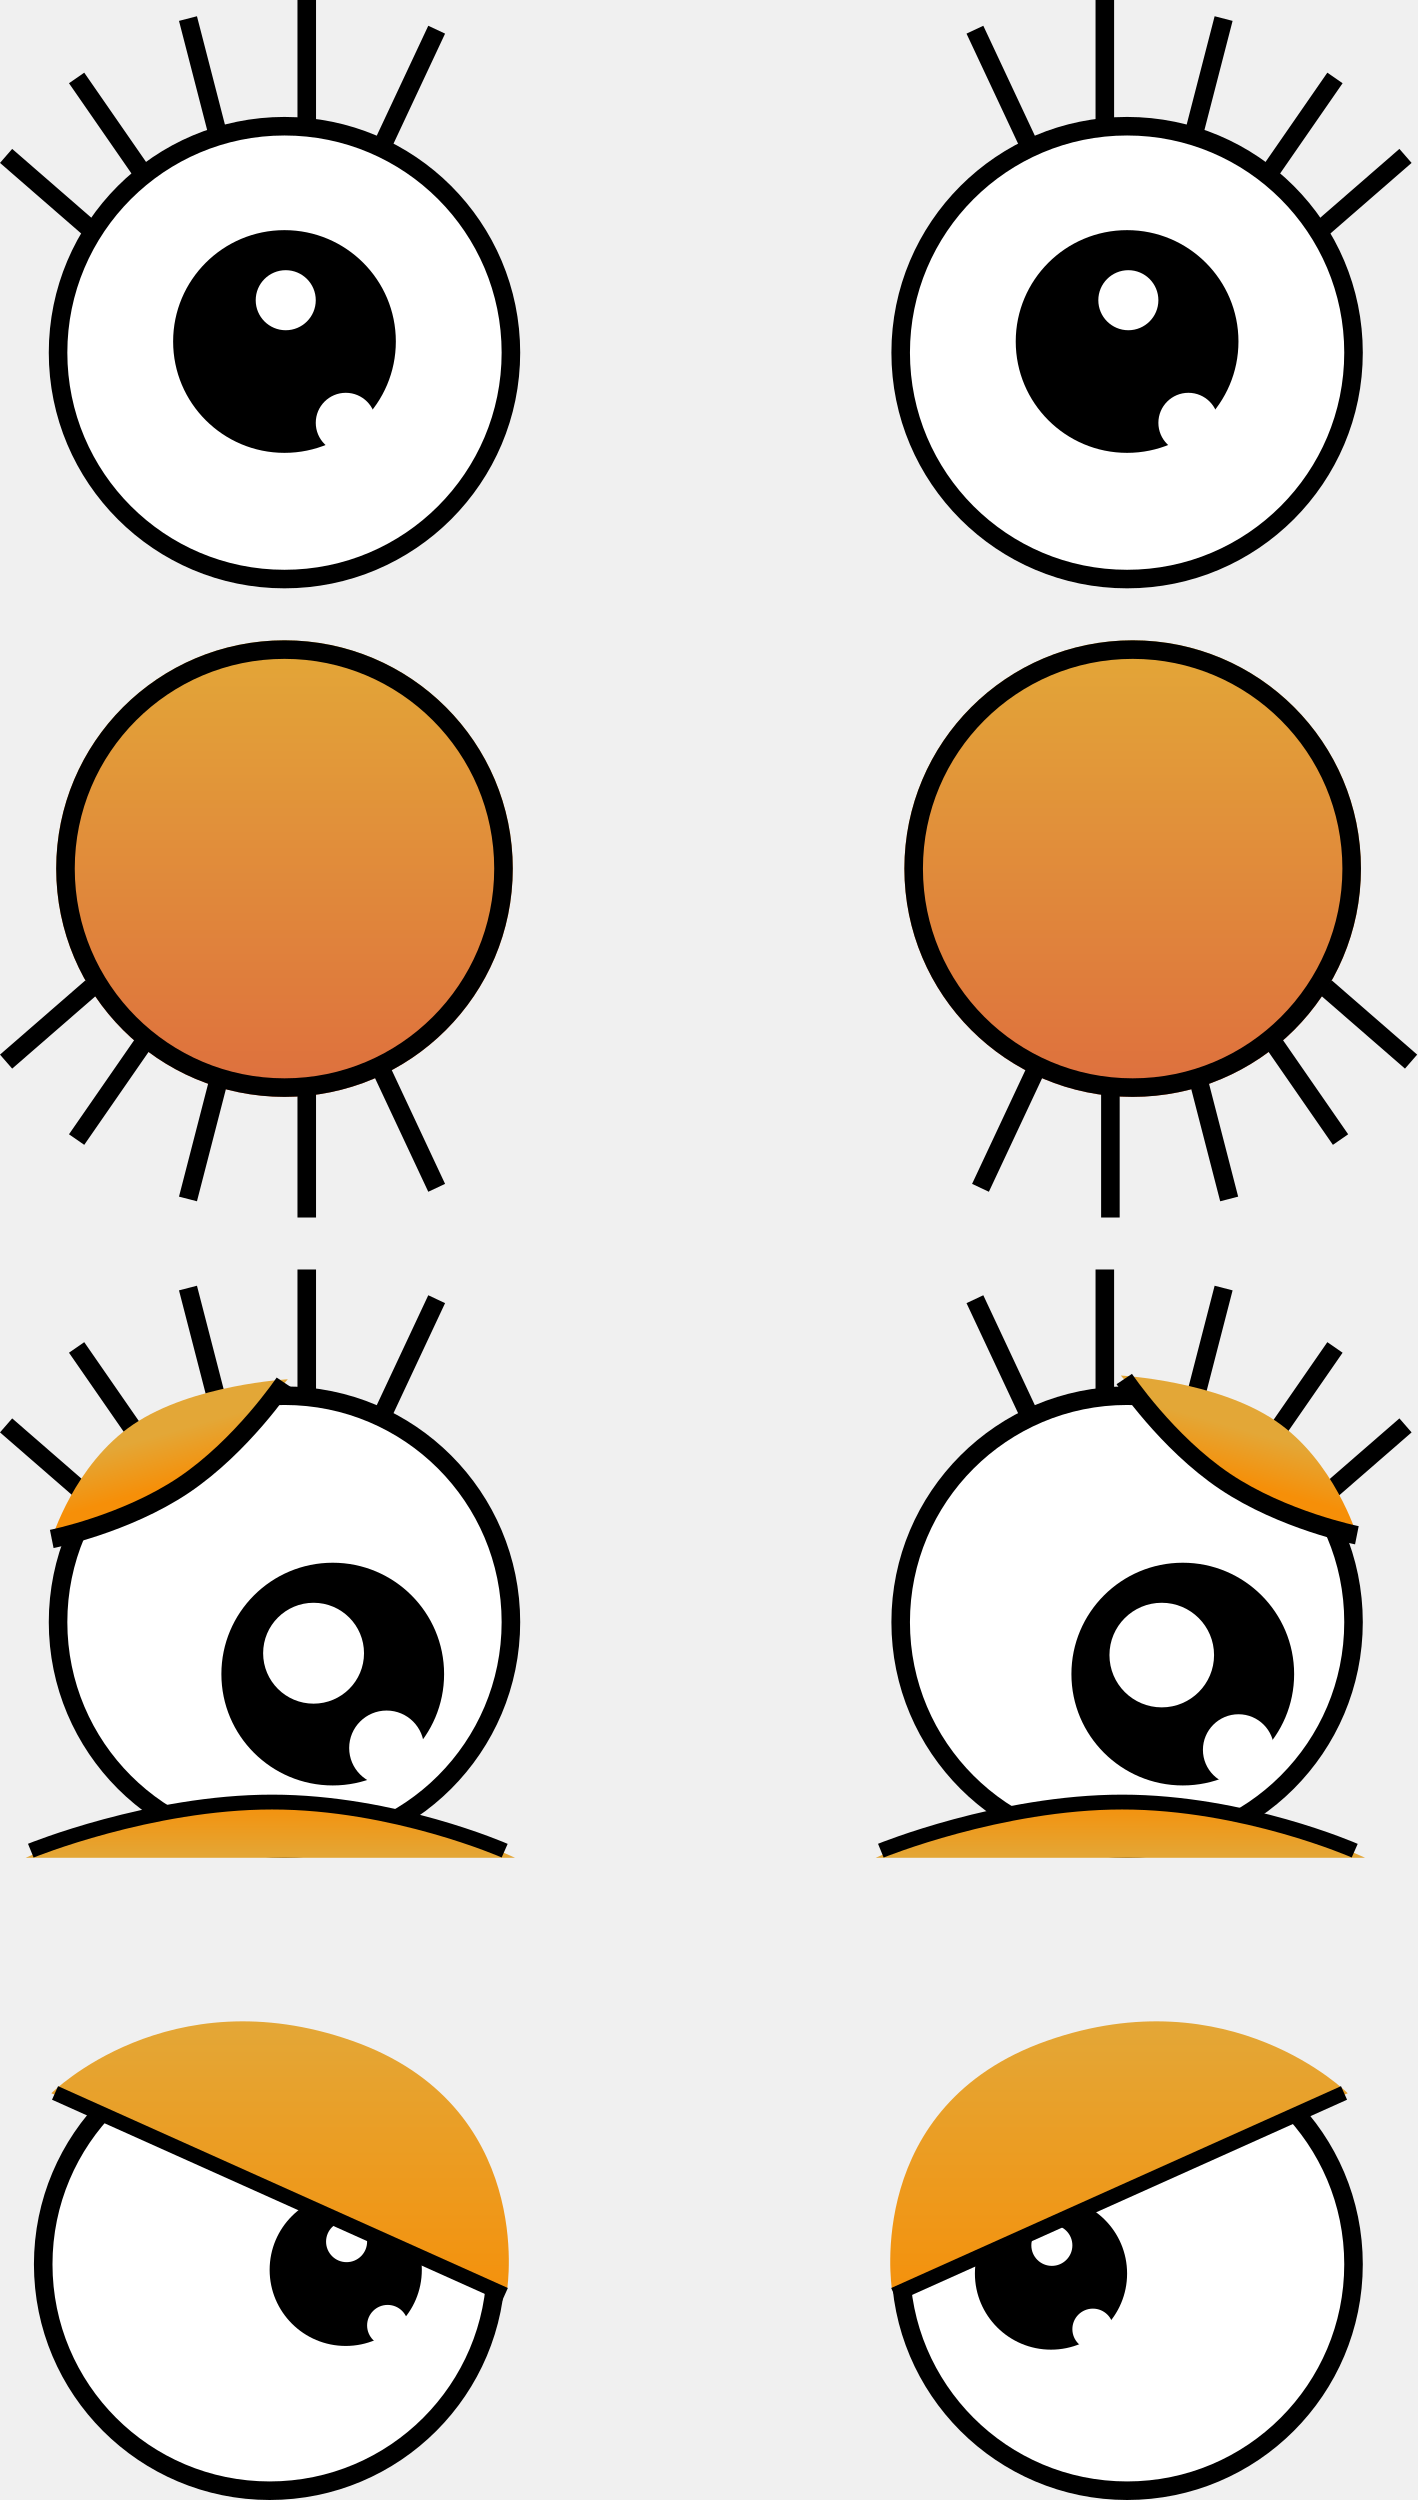
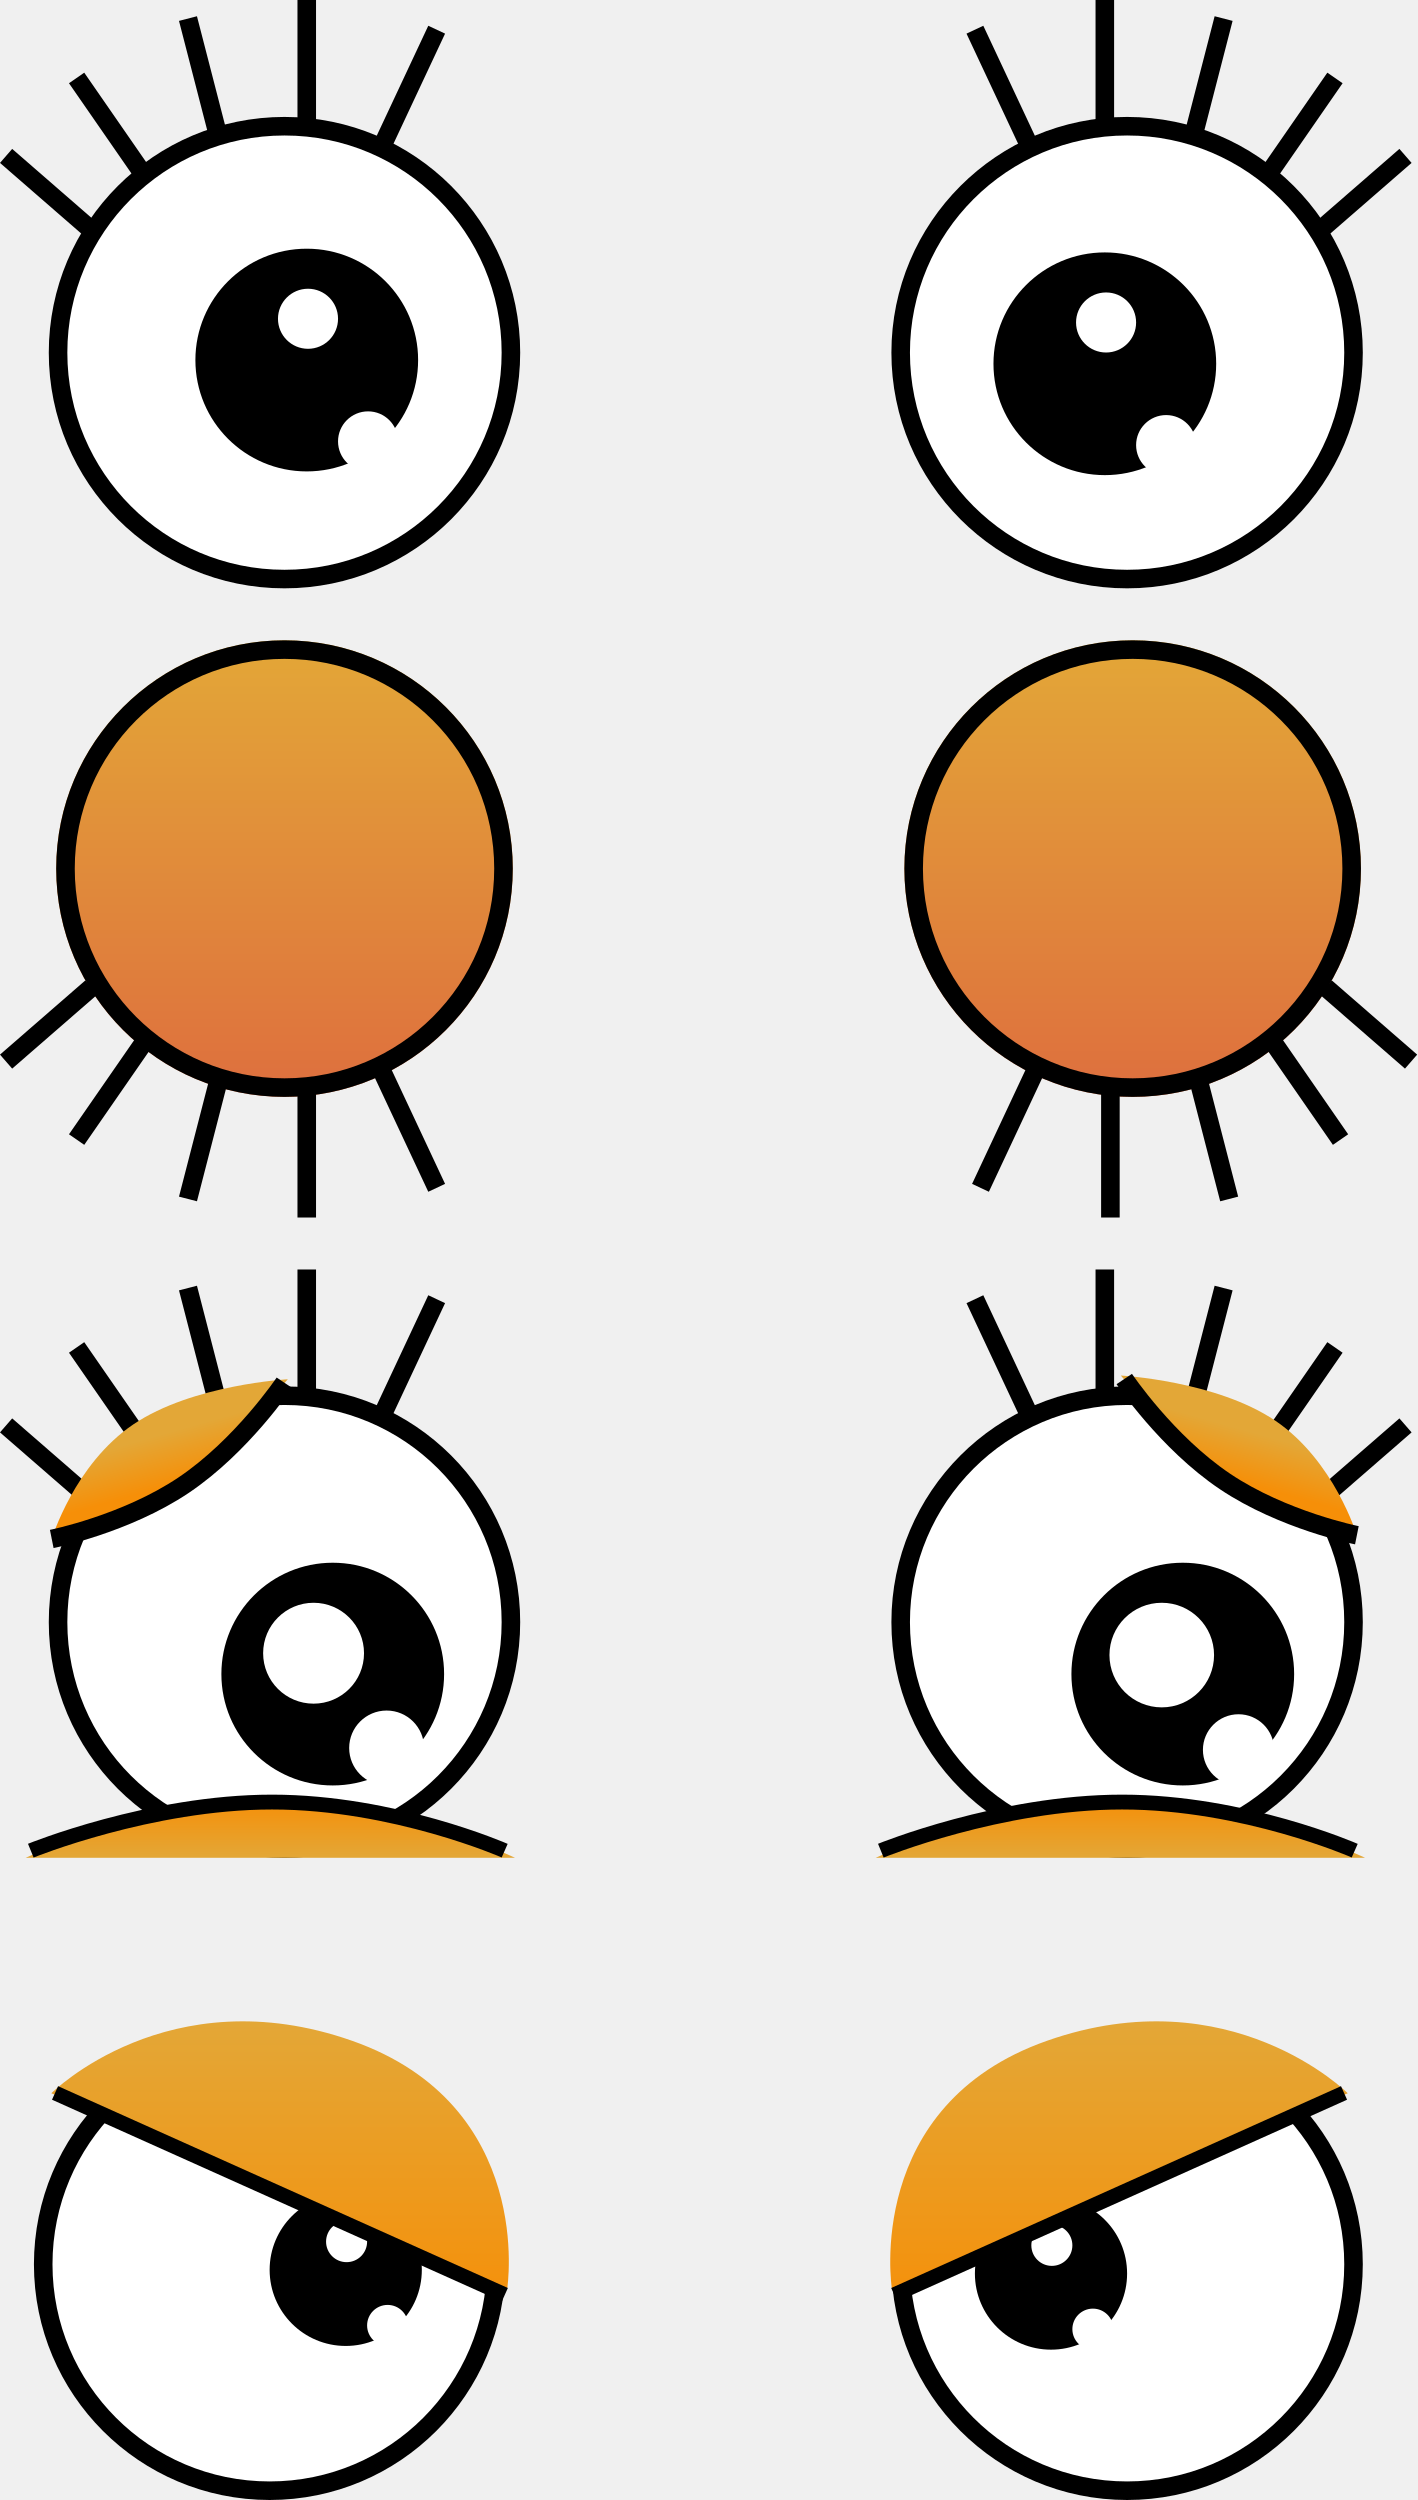
<svg xmlns="http://www.w3.org/2000/svg" xmlns:xlink="http://www.w3.org/1999/xlink" width="381.781" height="673.5" viewBox="0 0 381.781 673.5">
  <defs>
    <linearGradient id="linear-gradient" x1="0.5" x2="0.5" y2="1" gradientUnits="objectBoundingBox">
      <stop offset="0" stop-color="#e3a737" />
      <stop offset="1" stop-color="#de6f3e" />
    </linearGradient>
    <linearGradient id="linear-gradient-3" x1="0.525" y1="1" x2="0.528" gradientUnits="objectBoundingBox">
      <stop offset="0" stop-color="#e3a737" />
      <stop offset="1" stop-color="#f68f08" />
    </linearGradient>
    <linearGradient id="linear-gradient-4" x1="0.618" y1="0.38" x2="0.5" y2="0.663" xlink:href="#linear-gradient-3" />
    <linearGradient id="linear-gradient-6" x1="0.382" y1="0.38" x2="0.5" y2="0.663" xlink:href="#linear-gradient-3" />
    <linearGradient id="linear-gradient-7" x1="0.5" y1="0" x2="0.5" y2="1.123" xlink:href="#linear-gradient-3" />
  </defs>
  <g id="eyes-sprite" transform="translate(-1248.86 -363.5)">
    <g id="Eyes" transform="translate(675 -64)">
      <g id="right-eye" transform="translate(196 -4)">
        <g id="right-eyeball" transform="translate(618 463)" fill="#fff" stroke="#000" stroke-width="5">
          <circle cx="63.5" cy="63.5" r="63.5" stroke="none" />
          <circle cx="63.5" cy="63.5" r="61" fill="none" />
        </g>
-         <g id="right-pupil" transform="translate(14.5 14.5)">
+         <g id="right-pupil" transform="translate(8.5 20.5)">
          <circle id="Ellipse_5" data-name="Ellipse 5" cx="30" cy="30" r="30" transform="translate(637 479)" />
          <circle id="Ellipse_6" data-name="Ellipse 6" cx="8.09" cy="8.09" r="8.09" transform="translate(675.427 522.82)" fill="#fff" />
          <circle id="Ellipse_7" data-name="Ellipse 7" cx="8.09" cy="8.09" r="8.09" transform="translate(659.247 489.787)" fill="#fff" />
        </g>
        <g id="right-brow" transform="translate(640.5 431.5)">
          <line id="Line_4" data-name="Line 4" y1="34" transform="translate(35)" fill="none" stroke="#000" stroke-width="5" />
          <line id="Line_5" data-name="Line 5" x1="15" y1="32" transform="translate(0 8)" fill="none" stroke="#000" stroke-width="5" />
          <line id="Line_7" data-name="Line 7" y1="31" x2="8" transform="translate(59 5)" fill="none" stroke="#000" stroke-width="5" />
          <line id="Line_8" data-name="Line 8" y1="26" x2="18" transform="translate(79 21)" fill="none" stroke="#000" stroke-width="5" />
          <line id="Line_9" data-name="Line 9" y1="20" x2="23" transform="translate(93 42)" fill="none" stroke="#000" stroke-width="5" />
        </g>
      </g>
      <g id="left-eye" transform="translate(-31 -4)">
        <g id="left-eyeball" transform="translate(618 463)" fill="#fff" stroke="#000" stroke-width="5">
          <circle cx="63.5" cy="63.5" r="63.5" stroke="none" />
          <circle cx="63.5" cy="63.5" r="61" fill="none" />
        </g>
-         <g id="left-pupil" transform="translate(14.5 14.5)">
+         <g id="left-pupil" transform="translate(20.5 19.5)">
          <circle id="Ellipse_5-2" data-name="Ellipse 5" cx="30" cy="30" r="30" transform="translate(637 479)" />
          <circle id="Ellipse_6-2" data-name="Ellipse 6" cx="8.09" cy="8.09" r="8.09" transform="translate(675.427 522.82)" fill="#fff" />
          <circle id="Ellipse_7-2" data-name="Ellipse 7" cx="8.09" cy="8.09" r="8.09" transform="translate(659.247 489.787)" fill="#fff" />
        </g>
        <g id="left-brow" transform="translate(-165 77)">
          <line id="Line_4-2" data-name="Line 4" y1="34" transform="translate(852.5 354.5)" fill="none" stroke="#000" stroke-width="5" />
          <line id="Line_5-2" data-name="Line 5" y1="32" x2="15" transform="translate(872.5 362.5)" fill="none" stroke="#000" stroke-width="5" />
          <line id="Line_7-2" data-name="Line 7" x1="8" y1="31" transform="translate(820.5 359.5)" fill="none" stroke="#000" stroke-width="5" />
          <line id="Line_8-2" data-name="Line 8" x1="18" y1="26" transform="translate(790.5 375.5)" fill="none" stroke="#000" stroke-width="5" />
          <line id="Line_9-2" data-name="Line 9" x1="23" y1="20" transform="translate(771.5 396.5)" fill="none" stroke="#000" stroke-width="5" />
        </g>
      </g>
    </g>
    <g id="closed-eyes" transform="translate(479 150)">
      <g id="left-eye-closed">
        <g id="left-eye-lid" transform="translate(785 386)" stroke="#000" stroke-width="5" fill="url(#linear-gradient)">
          <circle cx="61.5" cy="61.5" r="61.5" stroke="none" />
          <circle cx="61.5" cy="61.5" r="59" fill="none" />
        </g>
        <g id="left-brow-closed" transform="translate(771.5 479.5)">
          <line id="Line_4-3" data-name="Line 4" y2="34" transform="translate(81 28)" fill="none" stroke="#000" stroke-width="5" />
          <line id="Line_5-3" data-name="Line 5" x2="15" y2="32" transform="translate(101 22)" fill="none" stroke="#000" stroke-width="5" />
          <line id="Line_7-3" data-name="Line 7" x1="8" y2="31" transform="translate(49 26)" fill="none" stroke="#000" stroke-width="5" />
          <line id="Line_8-3" data-name="Line 8" x1="18" y2="26" transform="translate(19 15)" fill="none" stroke="#000" stroke-width="5" />
          <line id="Line_9-3" data-name="Line 9" x1="23" y2="20" fill="none" stroke="#000" stroke-width="5" />
        </g>
      </g>
      <g id="right-eye-closed" transform="translate(1013.5 386)">
        <g id="left-eye-lid-2" data-name="left-eye-lid" stroke="#000" stroke-width="5" fill="url(#linear-gradient)">
          <circle cx="61.5" cy="61.5" r="61.5" stroke="none" />
          <circle cx="61.5" cy="61.5" r="59" fill="none" />
        </g>
        <g id="left-brow-closed-2" data-name="left-brow-closed" transform="translate(20.5 93.5)">
          <line id="Line_4-4" data-name="Line 4" y2="34" transform="translate(35 28)" fill="none" stroke="#000" stroke-width="5" />
          <line id="Line_5-4" data-name="Line 5" x1="15" y2="32" transform="translate(0 22)" fill="none" stroke="#000" stroke-width="5" />
          <line id="Line_7-4" data-name="Line 7" x2="8" y2="31" transform="translate(59 26)" fill="none" stroke="#000" stroke-width="5" />
          <line id="Line_8-4" data-name="Line 8" x2="18" y2="26" transform="translate(79 15)" fill="none" stroke="#000" stroke-width="5" />
          <line id="Line_9-4" data-name="Line 9" x2="23" y2="20" transform="translate(93)" fill="none" stroke="#000" stroke-width="5" />
        </g>
      </g>
    </g>
    <g id="Eyes-2" data-name="Eyes" transform="translate(675 278)">
      <g id="right-eye-2" data-name="right-eye" transform="translate(196 -4)">
        <g id="right-eyeball-2" data-name="right-eyeball" transform="translate(618 463)" fill="#fff" stroke="#000" stroke-width="5">
          <circle cx="63.5" cy="63.5" r="63.5" stroke="none" />
          <circle cx="63.5" cy="63.5" r="61" fill="none" />
        </g>
        <g id="right-brow-2" data-name="right-brow" transform="translate(640.5 431.5)">
          <line id="Line_4-5" data-name="Line 4" y1="34" transform="translate(35)" fill="none" stroke="#000" stroke-width="5" />
          <line id="Line_5-5" data-name="Line 5" x1="15" y1="32" transform="translate(0 8)" fill="none" stroke="#000" stroke-width="5" />
          <line id="Line_7-5" data-name="Line 7" y1="31" x2="8" transform="translate(59 5)" fill="none" stroke="#000" stroke-width="5" />
          <line id="Line_8-5" data-name="Line 8" y1="26" x2="18" transform="translate(79 21)" fill="none" stroke="#000" stroke-width="5" />
          <line id="Line_9-5" data-name="Line 9" y1="20" x2="23" transform="translate(93 42)" fill="none" stroke="#000" stroke-width="5" />
        </g>
        <g id="left-pupil-2" data-name="left-pupil" transform="translate(29.5 31.5)">
          <circle id="Ellipse_5-3" data-name="Ellipse 5" cx="30" cy="30" r="30" transform="translate(637 479)" />
          <circle id="Ellipse_6-3" data-name="Ellipse 6" cx="9.59" cy="9.59" r="9.59" transform="translate(672.427 519.82)" fill="#fff" />
          <circle id="Ellipse_7-3" data-name="Ellipse 7" cx="14.09" cy="14.09" r="14.09" transform="translate(647.247 489.787)" fill="#fff" />
        </g>
        <g id="lower-brow" transform="translate(2)">
          <path id="Path_61" data-name="Path 61" d="M578.753,586s33.437-15.491,66.406-15.491S710.629,586,710.629,586Z" transform="translate(33 4)" fill="url(#linear-gradient-3)" />
          <path id="Path_62" data-name="Path 62" d="M1255.156,12125.07s32.151-13.094,65-13.094,62.664,13.094,62.664,13.094" transform="translate(-642 -11537)" fill="none" stroke="#000" stroke-linejoin="round" stroke-width="4" />
        </g>
        <g id="upper-brow" transform="translate(679.8 460.071)">
          <path id="Path_63" data-name="Path 63" d="M587.8,457.071s15.224,17.888,27.123,26.656S651.4,500.095,651.4,500.095s-6.079-20.108-21.979-30.864S587.8,457.071,587.8,457.071Z" transform="translate(-587.8 -457.071)" fill="url(#linear-gradient-4)" />
          <path id="Path_64" data-name="Path 64" d="M650.464,500.095s-19.875-3.975-35.541-14.5S587.8,458.007,587.8,458.007" transform="translate(-586.864 -457.071)" fill="none" stroke="#000" stroke-width="5" />
        </g>
      </g>
      <g id="left-eye-2" data-name="left-eye" transform="translate(-31 -4)">
        <g id="left-eyeball-2" data-name="left-eyeball" transform="translate(618 463)" fill="#fff" stroke="#000" stroke-width="5">
          <circle cx="63.5" cy="63.5" r="63.5" stroke="none" />
          <circle cx="63.5" cy="63.5" r="61" fill="none" />
        </g>
        <g id="left-pupil-3" data-name="left-pupil" transform="translate(27.5 31.5)">
          <circle id="Ellipse_5-4" data-name="Ellipse 5" cx="30" cy="30" r="30" transform="translate(637 479)" />
          <circle id="Ellipse_6-4" data-name="Ellipse 6" cx="10.09" cy="10.09" r="10.09" transform="translate(671.427 518.82)" fill="#fff" />
          <circle id="Ellipse_7-4" data-name="Ellipse 7" cx="13.59" cy="13.59" r="13.59" transform="translate(648.247 489.787)" fill="#fff" />
        </g>
        <g id="left-brow-2" data-name="left-brow" transform="translate(-165 77)">
          <line id="Line_4-6" data-name="Line 4" y1="34" transform="translate(852.5 354.5)" fill="none" stroke="#000" stroke-width="5" />
          <line id="Line_5-6" data-name="Line 5" y1="32" x2="15" transform="translate(872.5 362.5)" fill="none" stroke="#000" stroke-width="5" />
          <line id="Line_7-6" data-name="Line 7" x1="8" y1="31" transform="translate(820.5 359.5)" fill="none" stroke="#000" stroke-width="5" />
          <line id="Line_8-6" data-name="Line 8" x1="18" y1="26" transform="translate(790.5 375.5)" fill="none" stroke="#000" stroke-width="5" />
          <line id="Line_9-6" data-name="Line 9" x1="23" y1="20" transform="translate(771.5 396.5)" fill="none" stroke="#000" stroke-width="5" />
        </g>
        <g id="lower-brow-2" data-name="lower-brow">
          <path id="Path_61-2" data-name="Path 61" d="M578.753,586s33.437-15.491,66.406-15.491S710.629,586,710.629,586Z" transform="translate(33 4)" fill="url(#linear-gradient-3)" />
          <path id="Path_62-2" data-name="Path 62" d="M1255.156,12125.07s32.151-13.094,65-13.094,62.664,13.094,62.664,13.094" transform="translate(-642 -11537)" fill="none" stroke="#000" stroke-linejoin="round" stroke-width="4" />
        </g>
        <g id="upper-brow-2" data-name="upper-brow" transform="translate(31 4)">
          <path id="Path_63-2" data-name="Path 63" d="M651.4,457.071s-15.224,17.888-27.123,26.656S587.8,500.095,587.8,500.095s6.079-20.108,21.979-30.864S651.4,457.071,651.4,457.071Z" fill="url(#linear-gradient-6)" />
          <path id="Path_64-2" data-name="Path 64" d="M587.8,500.095s19.875-3.975,35.541-14.5,27.123-27.591,27.123-27.591" fill="none" stroke="#000" stroke-width="5" />
        </g>
      </g>
    </g>
    <g id="angry-eyes" transform="translate(675 451)">
      <g id="right-eye-3" data-name="right-eye" transform="translate(196 -4)">
        <g id="right-eyeball-3" data-name="right-eyeball" transform="translate(618 463)" fill="#fff" stroke="#000" stroke-width="5">
          <circle cx="63.5" cy="63.5" r="63.5" stroke="none" />
          <circle cx="63.5" cy="63.5" r="61" fill="none" />
        </g>
        <g id="right-pupil-2" data-name="right-pupil" transform="translate(3.5 29.5)">
          <circle id="Ellipse_5-5" data-name="Ellipse 5" cx="20.5" cy="20.5" r="20.5" transform="translate(637 479)" />
          <circle id="Ellipse_6-5" data-name="Ellipse 6" cx="5.528" cy="5.528" r="5.528" transform="translate(663.258 508.944)" fill="#fff" />
          <circle id="Ellipse_7-5" data-name="Ellipse 7" cx="5.528" cy="5.528" r="5.528" transform="translate(652.202 486.371)" fill="#fff" />
        </g>
      </g>
      <g id="left-eye-3" data-name="left-eye" transform="translate(-35 -4)">
        <g id="left-eyeball-3" data-name="left-eyeball" transform="translate(618 463)" fill="#fff" stroke="#000" stroke-width="5">
          <circle cx="63.5" cy="63.5" r="63.5" stroke="none" />
          <circle cx="63.5" cy="63.5" r="61" fill="none" />
        </g>
        <g id="left-pupil-4" data-name="left-pupil" transform="translate(44.5 28.5)">
          <circle id="Ellipse_5-6" data-name="Ellipse 5" cx="20.5" cy="20.5" r="20.5" transform="translate(637 479)" />
          <circle id="Ellipse_6-6" data-name="Ellipse 6" cx="5.528" cy="5.528" r="5.528" transform="translate(663.258 508.944)" fill="#fff" />
          <circle id="Ellipse_7-6" data-name="Ellipse 7" cx="5.528" cy="5.528" r="5.528" transform="translate(652.202 486.371)" fill="#fff" />
        </g>
        <g id="angry-brow" transform="translate(35 4)">
          <path id="Path_66" data-name="Path 66" d="M710.51,528.993l-85.975-36.8-36.845-15.77s31.538-31.537,81.019-14.138S710.51,528.993,710.51,528.993Z" fill="url(#linear-gradient-7)" />
          <path id="Path_67" data-name="Path 67" d="M588.69,476.337,709.86,530.712" fill="none" stroke="#000" stroke-width="4" />
        </g>
        <g id="angry-brow-2" data-name="angry-brow" transform="translate(848.69 461.051)">
          <path id="Path_66-2" data-name="Path 66" d="M588.121,528.993l85.975-36.8,36.845-15.77s-31.538-31.537-81.019-14.138S588.121,528.993,588.121,528.993Z" transform="translate(-587.69 -457.051)" fill="url(#linear-gradient-7)" />
          <path id="Path_67-2" data-name="Path 67" d="M709.86,476.337,588.69,530.712" transform="translate(-587.609 -457.051)" fill="none" stroke="#000" stroke-width="4" />
        </g>
      </g>
    </g>
  </g>
</svg>
